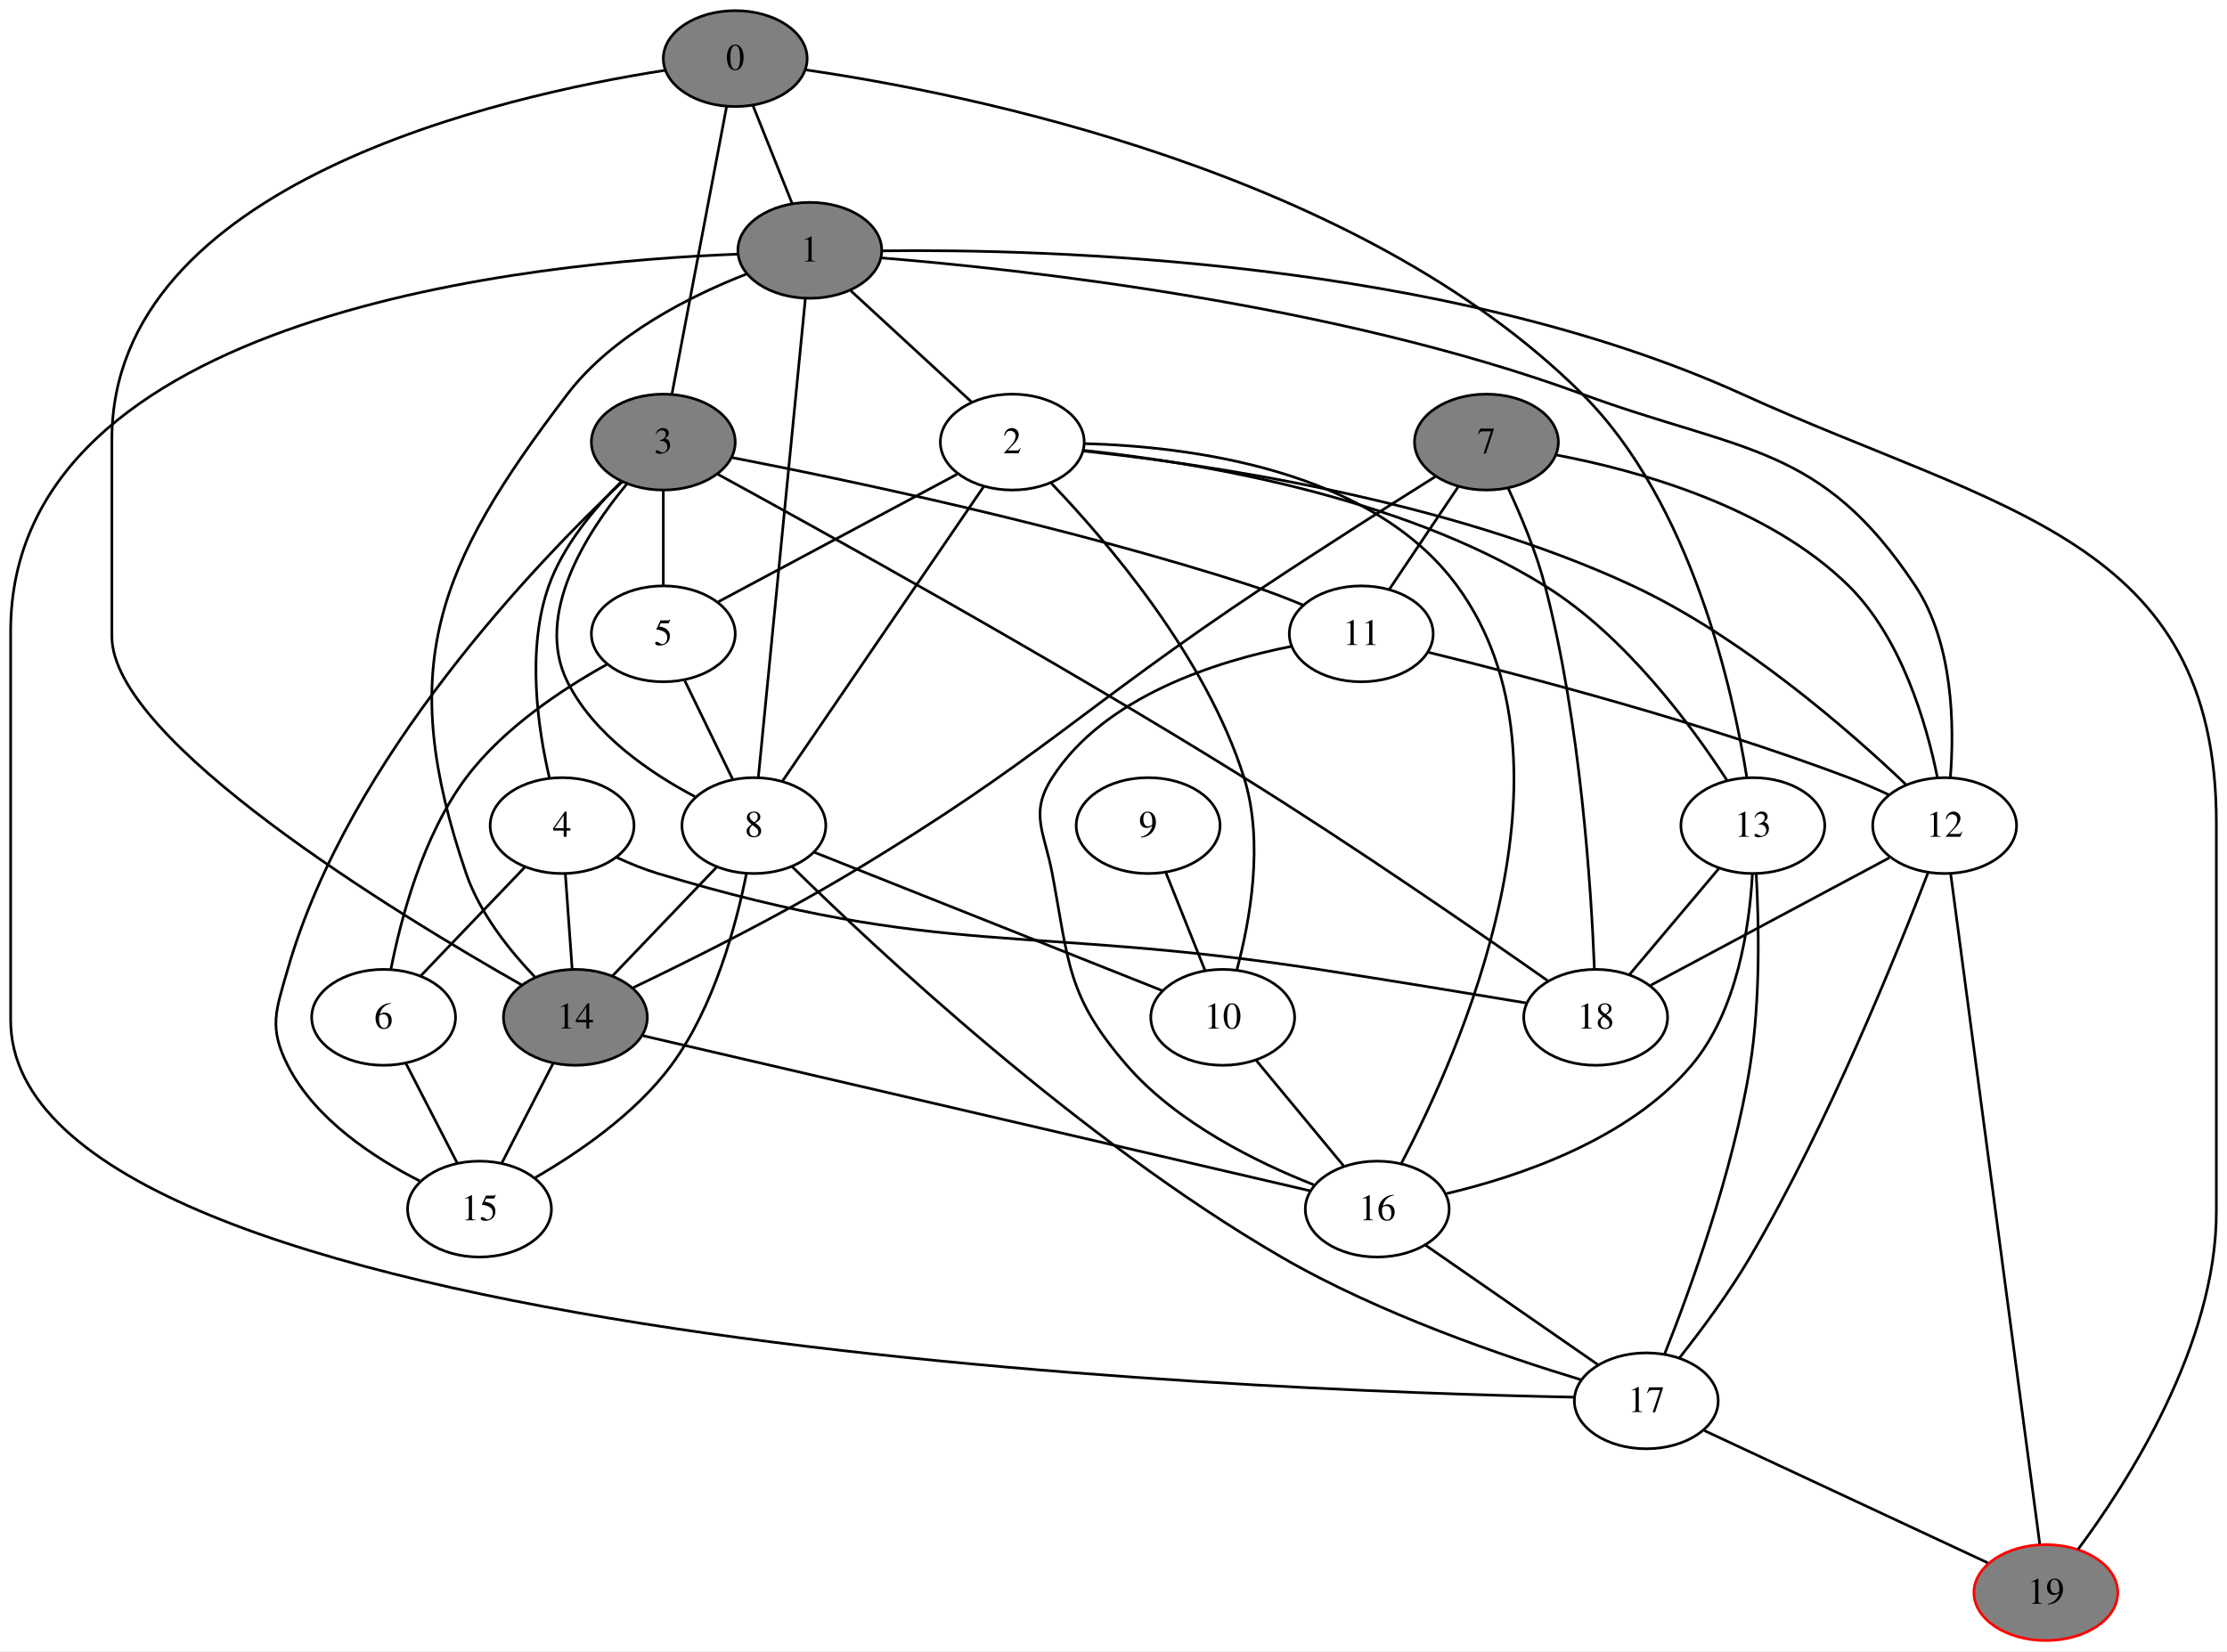
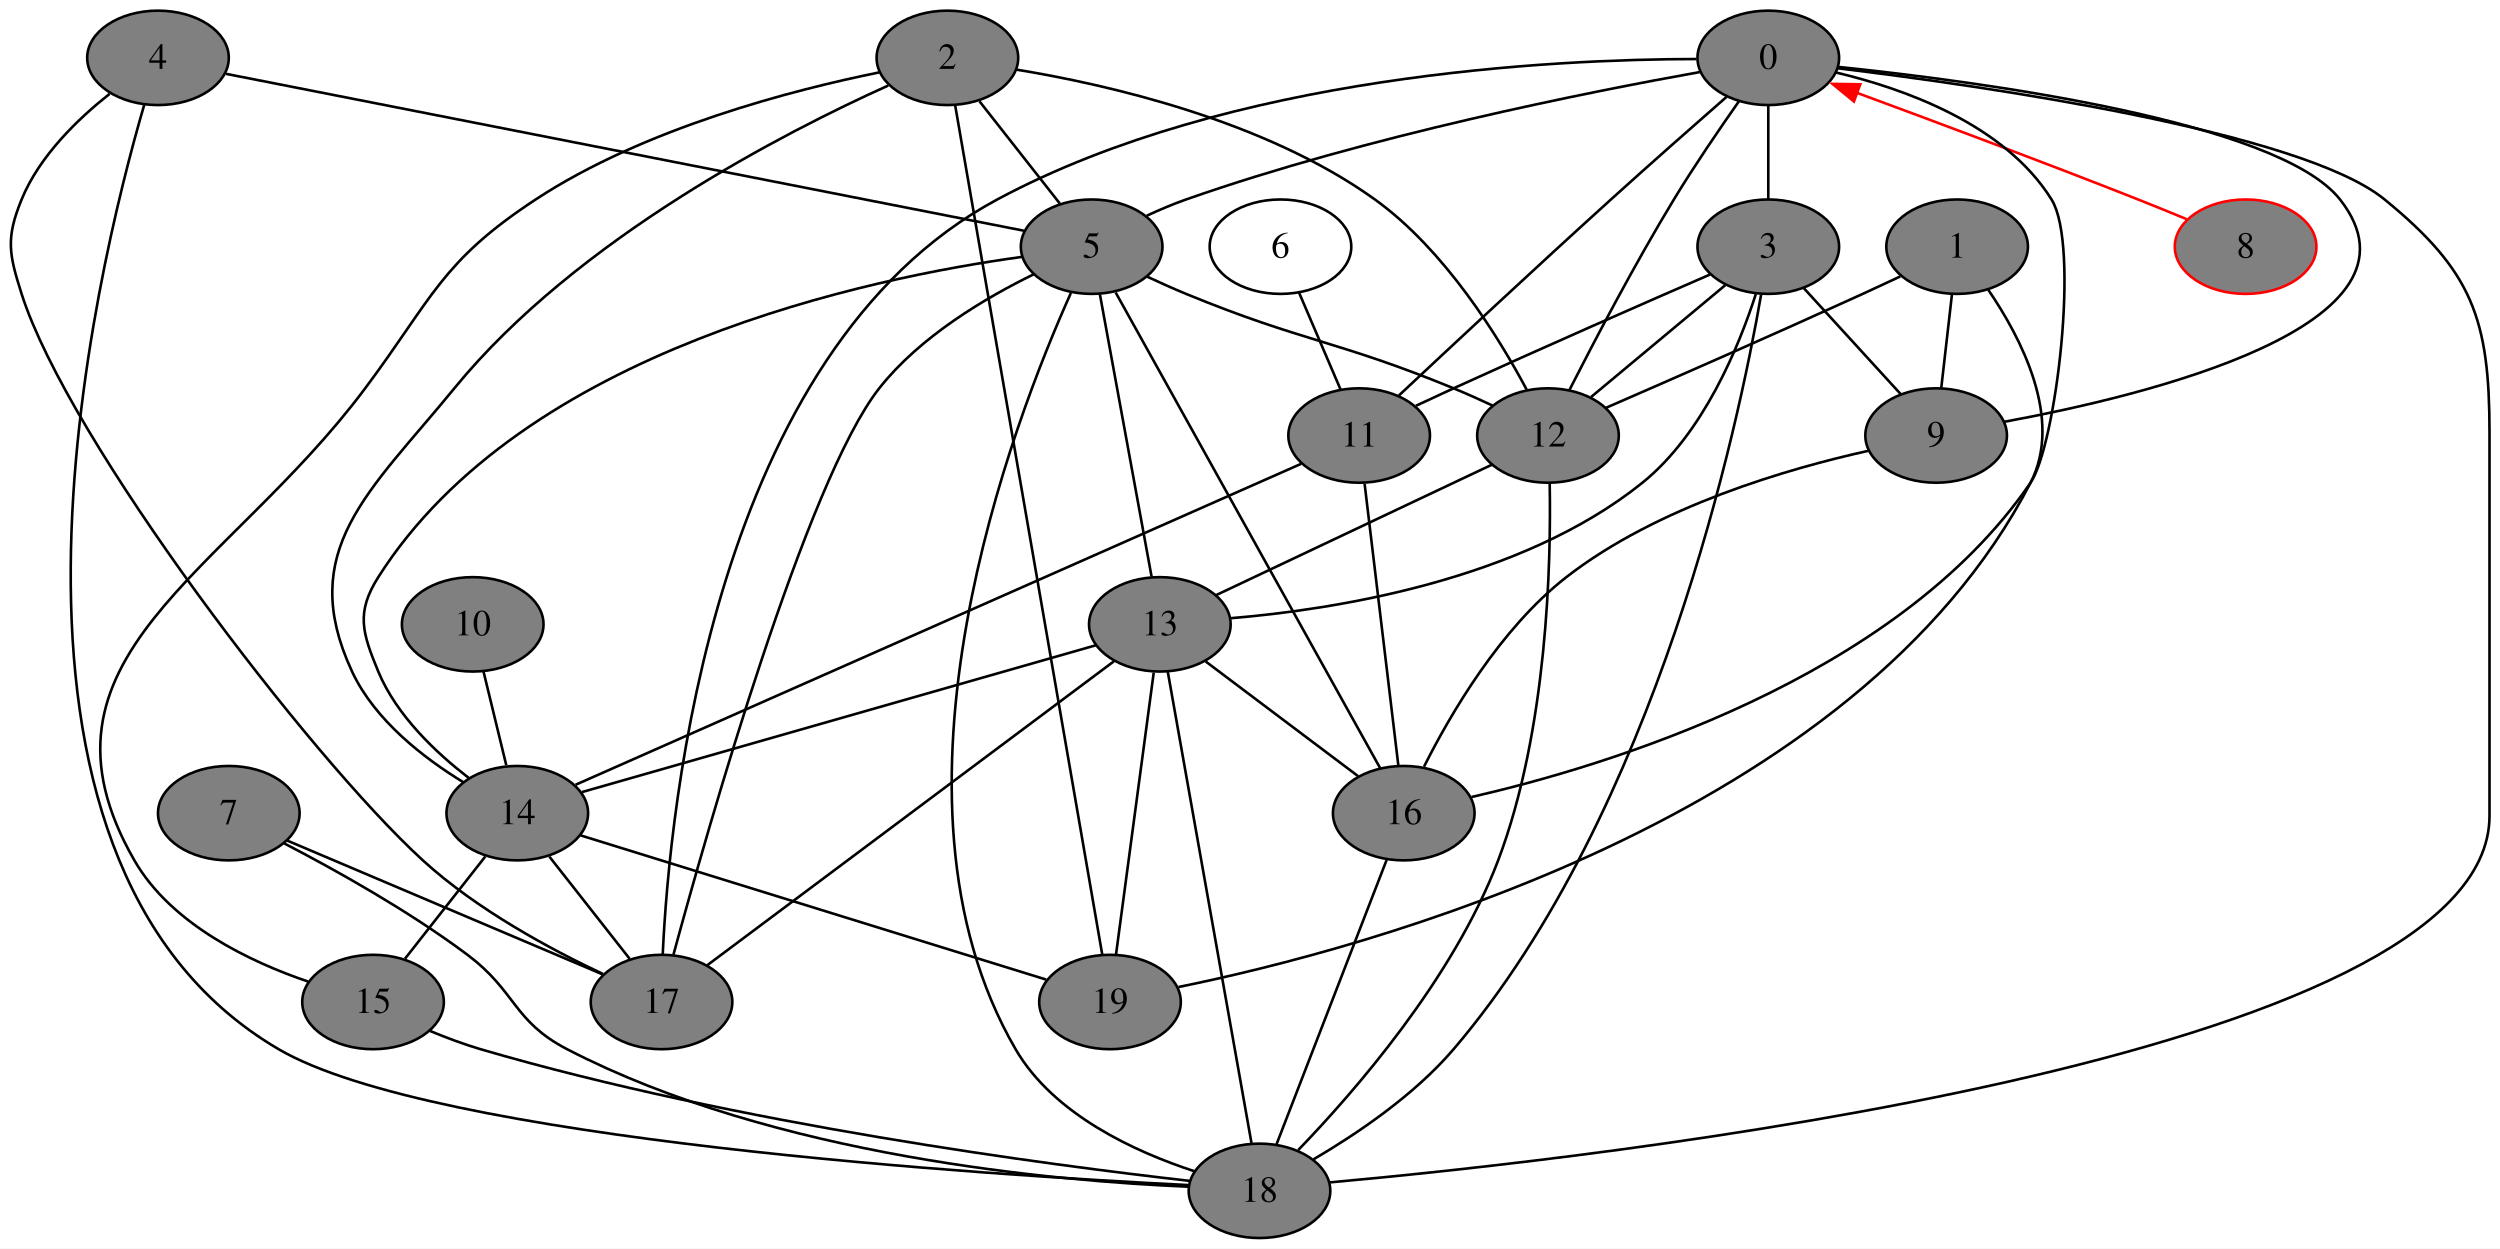
- <svg xmlns="http://www.w3.org/2000/svg" width="836pt" height="620pt" viewBox="0.00 0.00 836.00 620.00">
-   <g id="graph0" class="graph" transform="scale(1 1) rotate(0) translate(4 616)">
-     <polygon fill="white" stroke="none" points="-4,4 -4,-616 832,-616 832,4 -4,4" />
+ <svg xmlns="http://www.w3.org/2000/svg" width="953pt" height="476pt" viewBox="0.00 0.00 953.24 476.00">
+   <g id="graph0" class="graph" transform="scale(1 1) rotate(0) translate(4 472)">
+     <polygon fill="white" stroke="none" points="-4,4 -4,-472 949.24,-472 949.24,4 -4,4" />
    <g id="node1" class="node">
-       <ellipse fill="gray" stroke="black" cx="272" cy="-594" rx="27" ry="18" />
-       <text text-anchor="middle" x="272" y="-589.8" font-family="Times,serif" font-size="14.00">0</text>
+       <ellipse fill="gray" stroke="black" cx="670.24" cy="-450" rx="27" ry="18" />
+       <text text-anchor="middle" x="670.24" y="-445.8" font-family="Times,serif" font-size="14.00">0</text>
+     </g>
+     <g id="node4" class="node">
+       <ellipse fill="gray" stroke="black" cx="670.24" cy="-378" rx="27" ry="18" />
+       <text text-anchor="middle" x="670.24" y="-373.8" font-family="Times,serif" font-size="14.00">3</text>
+     </g>
+     <g id="edge1" class="edge">
+       <path fill="none" stroke="black" d="M670.24,-431.7C670.24,-420.85 670.24,-406.92 670.24,-396.1" />
+     </g>
+     <g id="node6" class="node">
+       <ellipse fill="gray" stroke="black" cx="412.24" cy="-378" rx="27" ry="18" />
+       <text text-anchor="middle" x="412.24" y="-373.8" font-family="Times,serif" font-size="14.00">5</text>
+     </g>
+     <g id="edge2" class="edge">
+       <path fill="none" stroke="black" d="M644.1,-444.58C602.08,-437.06 517.22,-420.23 448.24,-396 443.28,-394.26 438.1,-392.05 433.25,-389.81" />
+     </g>
+     <g id="node9" class="node">
+       <ellipse fill="gray" stroke="red" cx="852.24" cy="-378" rx="27" ry="18" />
+       <text text-anchor="middle" x="852.24" y="-373.8" font-family="Times,serif" font-size="14.00">8</text>
+     </g>
+     <g id="edge3" class="edge">
+       <path fill="none" stroke="red" d="M703.93,-436.7C732.58,-426.15 774.74,-410.42 811.24,-396 817.26,-393.62 823.74,-390.97 829.74,-388.49" />
+       <polygon fill="red" stroke="red" points="702.89,-433.35 694.71,-440.08 705.3,-439.92 702.89,-433.35" />
+     </g>
+     <g id="node10" class="node">
+       <ellipse fill="gray" stroke="black" cx="734.24" cy="-306" rx="27" ry="18" />
+       <text text-anchor="middle" x="734.24" y="-301.8" font-family="Times,serif" font-size="14.00">9</text>
+     </g>
+     <g id="edge4" class="edge">
+       <path fill="none" stroke="black" d="M697.07,-446.53C749.98,-441.06 864.71,-425.93 888.24,-396 926.02,-347.93 813.24,-320.98 760.19,-311.23" />
+     </g>
+     <g id="node12" class="node">
+       <ellipse fill="gray" stroke="black" cx="514.24" cy="-306" rx="27" ry="18" />
+       <text text-anchor="middle" x="514.24" y="-301.8" font-family="Times,serif" font-size="14.00">11</text>
+     </g>
+     <g id="edge5" class="edge">
+       <path fill="none" stroke="black" d="M654.36,-435.15C642.21,-424.52 625.08,-409.43 610.24,-396 581.42,-369.92 548.27,-338.97 529.43,-321.3" />
+     </g>
+     <g id="node13" class="node">
+       <ellipse fill="gray" stroke="black" cx="586.24" cy="-306" rx="27" ry="18" />
+       <text text-anchor="middle" x="586.24" y="-301.8" font-family="Times,serif" font-size="14.00">12</text>
+     </g>
+     <g id="edge6" class="edge">
+       <path fill="none" stroke="black" d="M659.1,-433.51C651.76,-423.08 642.09,-408.93 634.24,-396 619.21,-371.24 603.61,-341.42 594.42,-323.36" />
+     </g>
+     <g id="node17" class="node">
+       <ellipse fill="gray" stroke="black" cx="531.24" cy="-162" rx="27" ry="18" />
+       <text text-anchor="middle" x="531.24" y="-157.8" font-family="Times,serif" font-size="14.00">16</text>
+     </g>
+     <g id="edge7" class="edge">
+       <path fill="none" stroke="black" d="M695.99,-444.43C721.85,-438.31 760.34,-424.72 778.24,-396 789.2,-378.41 779.87,-302.08 770.24,-288 718.83,-212.82 607.58,-179.72 557.09,-168.16" />
+     </g>
+     <g id="node18" class="node">
+       <ellipse fill="gray" stroke="black" cx="248.24" cy="-90" rx="27" ry="18" />
+       <text text-anchor="middle" x="248.24" y="-85.8" font-family="Times,serif" font-size="14.00">17</text>
+     </g>
+     <g id="edge8" class="edge">
+       <path fill="none" stroke="black" d="M642.88,-449.55C588.66,-449.51 465.13,-443.7 376.24,-396 267.95,-337.89 251.26,-163.8 248.7,-108.24" />
+     </g>
+     <g id="node19" class="node">
+       <ellipse fill="gray" stroke="black" cx="476.24" cy="-18" rx="27" ry="18" />
+       <text text-anchor="middle" x="476.24" y="-13.8" font-family="Times,serif" font-size="14.00">18</text>
+     </g>
+     <g id="edge9" class="edge">
+       <path fill="none" stroke="black" d="M696.85,-446.01C751.37,-439.4 873.34,-422.07 905.24,-396 938.82,-368.56 945.24,-350.37 945.24,-307 945.24,-307 945.24,-307 945.24,-161 945.24,-67.95 602.8,-30.24 503.14,-21.23" />
    </g>
    <g id="node2" class="node">
-       <ellipse fill="gray" stroke="black" cx="300" cy="-522" rx="27" ry="18" />
-       <text text-anchor="middle" x="300" y="-517.8" font-family="Times,serif" font-size="14.00">1</text>
-     </g>
-     <g id="edge1" class="edge">
-       <path fill="none" stroke="black" d="M278.64,-576.41C283.1,-565.25 288.96,-550.6 293.41,-539.47" />
-     </g>
-     <g id="node4" class="node">
-       <ellipse fill="gray" stroke="black" cx="245" cy="-450" rx="27" ry="18" />
-       <text text-anchor="middle" x="245" y="-445.8" font-family="Times,serif" font-size="14.00">3</text>
-     </g>
-     <g id="edge2" class="edge">
-       <path fill="none" stroke="black" d="M268.74,-575.87C263.55,-548.58 253.47,-495.52 248.27,-468.19" />
+       <ellipse fill="gray" stroke="black" cx="742.24" cy="-378" rx="27" ry="18" />
+       <text text-anchor="middle" x="742.24" y="-373.8" font-family="Times,serif" font-size="14.00">1</text>
+     </g>
+     <g id="edge10" class="edge">
+       <path fill="none" stroke="black" d="M740.26,-359.7C739.02,-348.85 737.43,-334.92 736.19,-324.1" />
+     </g>
+     <g id="edge11" class="edge">
+       <path fill="none" stroke="black" d="M720.58,-366.66C715.86,-364.44 710.89,-362.13 706.24,-360 672.27,-344.48 632.57,-327.09 608.43,-316.6" />
+     </g>
+     <g id="node20" class="node">
+       <ellipse fill="gray" stroke="black" cx="419.24" cy="-90" rx="27" ry="18" />
+       <text text-anchor="middle" x="419.24" y="-85.8" font-family="Times,serif" font-size="14.00">19</text>
+     </g>
+     <g id="edge12" class="edge">
+       <path fill="none" stroke="black" d="M754.1,-361.58C766.58,-343.32 782.81,-312.32 770.24,-288 703.76,-159.33 514.87,-109.88 445.34,-95.71" />
+     </g>
+     <g id="node3" class="node">
+       <ellipse fill="gray" stroke="black" cx="357.24" cy="-450" rx="27" ry="18" />
+       <text text-anchor="middle" x="357.24" y="-445.8" font-family="Times,serif" font-size="14.00">2</text>
+     </g>
+     <g id="edge13" class="edge">
+       <path fill="none" stroke="black" d="M369.45,-433.46C378.56,-421.86 390.96,-406.08 400.07,-394.49" />
+     </g>
+     <g id="edge14" class="edge">
+       <path fill="none" stroke="black" d="M383.76,-445.48C418.01,-439.85 478.21,-426.23 520.24,-396 546.94,-376.79 567.42,-343.53 578.07,-323.57" />
+     </g>
+     <g id="node15" class="node">
+       <ellipse fill="gray" stroke="black" cx="193.24" cy="-162" rx="27" ry="18" />
+       <text text-anchor="middle" x="193.24" y="-157.8" font-family="Times,serif" font-size="14.00">14</text>
+     </g>
+     <g id="edge15" class="edge">
+       <path fill="none" stroke="black" d="M334.67,-439.44C295.82,-421.94 215.99,-381.21 169.24,-324 136.95,-284.48 108.7,-262.27 130.24,-216 138.93,-197.34 157.77,-182.9 172.6,-173.84" />
+     </g>
+     <g id="node16" class="node">
+       <ellipse fill="gray" stroke="black" cx="138.24" cy="-90" rx="27" ry="18" />
+       <text text-anchor="middle" x="138.24" y="-85.8" font-family="Times,serif" font-size="14.00">15</text>
+     </g>
+     <g id="edge16" class="edge">
+       <path fill="none" stroke="black" d="M331.27,-444.46C298.58,-437.83 241.72,-423.24 200.24,-396 164.2,-372.34 161.04,-358.54 135.24,-324 81.96,-252.65 2.86,-221.2 47.24,-144 61.36,-119.43 91.74,-105.18 113.52,-97.77" />
+     </g>
+     <g id="edge17" class="edge">
+       <path fill="none" stroke="black" d="M360.23,-431.73C370.73,-371.12 405.83,-168.44 416.28,-108.09" />
+     </g>
+     <g id="edge18" class="edge">
+       <path fill="none" stroke="black" d="M683.81,-362.15C694.67,-350.28 709.83,-333.7 720.69,-321.82" />
+     </g>
+     <g id="edge19" class="edge">
+       <path fill="none" stroke="black" d="M648.05,-367.4C623.91,-356.91 584.21,-339.52 550.24,-324 545.59,-321.87 540.62,-319.56 535.9,-317.34" />
+     </g>
+     <g id="edge20" class="edge">
+       <path fill="none" stroke="black" d="M654.04,-363.5C639.26,-351.19 617.53,-333.07 602.67,-320.69" />
    </g>
    <g id="node14" class="node">
-       <ellipse fill="none" stroke="black" cx="654" cy="-306" rx="27" ry="18" />
-       <text text-anchor="middle" x="654" y="-301.8" font-family="Times,serif" font-size="14.00">13</text>
-     </g>
-     <g id="edge3" class="edge">
-       <path fill="none" stroke="black" d="M298.48,-589.76C358.4,-581.07 505.74,-551.94 590,-468 631.13,-427.03 646.62,-356.33 651.75,-324.01" />
-     </g>
-     <g id="node15" class="node">
-       <ellipse fill="gray" stroke="black" cx="212" cy="-234" rx="27" ry="18" />
-       <text text-anchor="middle" x="212" y="-229.8" font-family="Times,serif" font-size="14.00">14</text>
-     </g>
-     <g id="edge4" class="edge">
-       <path fill="none" stroke="black" d="M245.61,-589.59C184.42,-580.07 38,-547.23 38,-451 38,-451 38,-451 38,-377 38,-337.72 145.8,-272.3 191.7,-246.23" />
-     </g>
-     <g id="node3" class="node">
-       <ellipse fill="none" stroke="black" cx="376" cy="-450" rx="27" ry="18" />
-       <text text-anchor="middle" x="376" y="-445.8" font-family="Times,serif" font-size="14.00">2</text>
-     </g>
-     <g id="edge5" class="edge">
-       <path fill="none" stroke="black" d="M315.38,-506.83C328.57,-494.69 347.46,-477.28 360.64,-465.14" />
-     </g>
-     <g id="node9" class="node">
-       <ellipse fill="none" stroke="black" cx="279" cy="-306" rx="27" ry="18" />
-       <text text-anchor="middle" x="279" y="-301.8" font-family="Times,serif" font-size="14.00">8</text>
-     </g>
-     <g id="edge6" class="edge">
-       <path fill="none" stroke="black" d="M298.32,-503.85C294.38,-463.78 284.63,-364.38 280.69,-324.23" />
-     </g>
-     <g id="node13" class="node">
-       <ellipse fill="none" stroke="black" cx="726" cy="-306" rx="27" ry="18" />
-       <text text-anchor="middle" x="726" y="-301.8" font-family="Times,serif" font-size="14.00">12</text>
-     </g>
-     <g id="edge7" class="edge">
-       <path fill="none" stroke="black" d="M326.79,-519.17C378.92,-514.94 497.03,-502.11 590,-468 650.19,-445.92 679.57,-449.43 715,-396 729.28,-374.46 729.67,-343.43 728.17,-324.28" />
-     </g>
-     <g id="edge8" class="edge">
-       <path fill="none" stroke="black" d="M276.3,-513.13C255.52,-505.03 226.06,-490.4 209,-468 159.47,-402.94 144.57,-365.37 171,-288 176.11,-273.03 187.37,-259.01 196.79,-249.15" />
-     </g>
-     <g id="node18" class="node">
-       <ellipse fill="none" stroke="black" cx="614" cy="-90" rx="27" ry="18" />
-       <text text-anchor="middle" x="614" y="-85.8" font-family="Times,serif" font-size="14.00">17</text>
-     </g>
-     <g id="edge9" class="edge">
-       <path fill="none" stroke="black" d="M272.85,-520.56C199,-517.78 0,-499.14 0,-379 0,-379 0,-379 0,-233 0,-110.73 468,-93.72 586.82,-91.37" />
-     </g>
-     <g id="node20" class="node">
-       <ellipse fill="gray" stroke="red" cx="764" cy="-18" rx="27" ry="18" />
-       <text text-anchor="middle" x="764" y="-13.8" font-family="Times,serif" font-size="14.00">19</text>
-     </g>
-     <g id="edge10" class="edge">
-       <path fill="none" stroke="black" d="M327.31,-521.81C388.17,-522.58 538.38,-518.72 650,-468 747.11,-423.87 828,-413.67 828,-307 828,-307 828,-307 828,-161 828,-110.97 794.58,-59.09 776.04,-34.17" />
-     </g>
-     <g id="node6" class="node">
-       <ellipse fill="none" stroke="black" cx="245" cy="-378" rx="27" ry="18" />
-       <text text-anchor="middle" x="245" y="-373.8" font-family="Times,serif" font-size="14.00">5</text>
-     </g>
-     <g id="edge11" class="edge">
-       <path fill="none" stroke="black" d="M355.24,-437.91C330.71,-424.8 290.15,-403.12 265.66,-390.04" />
-     </g>
-     <g id="edge12" class="edge">
-       <path fill="none" stroke="black" d="M365.25,-433.26C346.6,-405.97 308.48,-350.15 289.8,-322.81" />
+       <ellipse fill="gray" stroke="black" cx="438.24" cy="-234" rx="27" ry="18" />
+       <text text-anchor="middle" x="438.24" y="-229.8" font-family="Times,serif" font-size="14.00">13</text>
+     </g>
+     <g id="edge21" class="edge">
+       <path fill="none" stroke="black" d="M665.5,-359.96C659.02,-339.83 645.48,-306.73 622.24,-288 575.78,-250.56 504.01,-239.56 465.27,-236.34" />
+     </g>
+     <g id="edge22" class="edge">
+       <path fill="none" stroke="black" d="M667.52,-359.8C658.87,-309.9 627.81,-162.9 550.24,-72 535.16,-54.33 513,-39.48 496.86,-30.03" />
+     </g>
+     <g id="node5" class="node">
+       <ellipse fill="gray" stroke="black" cx="56.24" cy="-450" rx="27" ry="18" />
+       <text text-anchor="middle" x="56.24" y="-445.8" font-family="Times,serif" font-size="14.00">4</text>
+     </g>
+     <g id="edge23" class="edge">
+       <path fill="none" stroke="black" d="M82.13,-443.91C147.89,-430.98 320.79,-396.98 386.45,-384.07" />
+     </g>
+     <g id="edge24" class="edge">
+       <path fill="none" stroke="black" d="M37.83,-436.3C25.77,-426.79 11.02,-412.59 4.24,-396 -1.81,-381.19 -0.61,-375.25 4.24,-360 22.08,-303.95 113.84,-183.7 157.24,-144 177.88,-125.12 206.35,-109.88 225.92,-100.67" />
+     </g>
+     <g id="edge25" class="edge">
+       <path fill="none" stroke="black" d="M51.03,-432.22C32.55,-368.99 -22.38,-144.95 102.24,-72 161.38,-37.38 373.23,-23.96 449.03,-20.2" />
+     </g>
+     <g id="edge26" class="edge">
+       <path fill="none" stroke="black" d="M433.4,-366.57C438.23,-364.31 443.38,-362 448.24,-360 492.7,-341.71 505.78,-342.29 550.24,-324 555.1,-322 560.24,-319.69 565.08,-317.43" />
+     </g>
+     <g id="edge27" class="edge">
+       <path fill="none" stroke="black" d="M415.38,-359.87C420.37,-332.58 430.09,-279.52 435.09,-252.19" />
+     </g>
+     <g id="edge28" class="edge">
+       <path fill="none" stroke="black" d="M385.6,-374.1C328.6,-366.28 195.51,-339.1 140.24,-252 131.67,-238.49 134.12,-230.78 140.24,-216 147.21,-199.17 162.41,-184.9 174.75,-175.42" />
+     </g>
+     <g id="edge29" class="edge">
+       <path fill="none" stroke="black" d="M421.38,-360.56C443.58,-320.63 500.16,-218.89 522.23,-179.2" />
+     </g>
+     <g id="edge30" class="edge">
+       <path fill="none" stroke="black" d="M390.1,-367.45C371.96,-358.6 346.83,-343.81 331.24,-324 303.49,-288.74 265.73,-155.75 252.8,-108.11" />
+     </g>
+     <g id="edge31" class="edge">
+       <path fill="none" stroke="black" d="M404.33,-360.35C382.59,-311.95 327.12,-168.58 383.24,-72 397.81,-46.93 429.15,-32.74 451.42,-25.47" />
+     </g>
+     <g id="node7" class="node">
+       <ellipse fill="none" stroke="black" cx="484.24" cy="-378" rx="27" ry="18" />
+       <text text-anchor="middle" x="484.24" y="-373.8" font-family="Times,serif" font-size="14.00">6</text>
+     </g>
+     <g id="edge32" class="edge">
+       <path fill="none" stroke="black" d="M491.35,-360.41C496.13,-349.25 502.41,-334.6 507.18,-323.47" />
+     </g>
+     <g id="node8" class="node">
+       <ellipse fill="gray" stroke="black" cx="83.24" cy="-162" rx="27" ry="18" />
+       <text text-anchor="middle" x="83.24" y="-157.8" font-family="Times,serif" font-size="14.00">7</text>
+     </g>
+     <g id="edge33" class="edge">
+       <path fill="none" stroke="black" d="M105.49,-151.56C136.98,-138.2 194.23,-113.91 225.81,-100.51" />
+     </g>
+     <g id="edge34" class="edge">
+       <path fill="none" stroke="black" d="M104.33,-150.5C123.35,-140.63 151.7,-124.88 174.24,-108 192.86,-94.05 191.59,-82.71 212.24,-72 291.51,-30.91 399.45,-21.63 449.15,-19.57" />
+     </g>
+     <g id="edge35" class="edge">
+       <path fill="none" stroke="black" d="M708.27,-300.14C678.1,-293.45 628.03,-279.05 593.24,-252 567.97,-232.35 548.92,-199.55 538.97,-179.73" />
    </g>
    <g id="node11" class="node">
-       <ellipse fill="none" stroke="black" cx="455" cy="-234" rx="27" ry="18" />
-       <text text-anchor="middle" x="455" y="-229.8" font-family="Times,serif" font-size="14.00">10</text>
-     </g>
-     <g id="edge13" class="edge">
-       <path fill="none" stroke="black" d="M390.68,-434.5C411.53,-412.76 448.75,-369.41 463,-324 470.62,-299.72 465.19,-270.03 460.31,-251.82" />
-     </g>
-     <g id="edge14" class="edge">
-       <path fill="none" stroke="black" d="M402.69,-446.64C447.28,-441.91 538.9,-428.74 609,-396 650.16,-376.77 690.65,-341.26 711.5,-321.4" />
-     </g>
-     <g id="edge15" class="edge">
-       <path fill="none" stroke="black" d="M402.88,-446.88C443.22,-442.64 520.59,-430.36 576,-396 606.21,-377.27 631.21,-343.21 644.24,-323.09" />
-     </g>
-     <g id="node17" class="node">
-       <ellipse fill="none" stroke="black" cx="513" cy="-162" rx="27" ry="18" />
-       <text text-anchor="middle" x="513" y="-157.8" font-family="Times,serif" font-size="14.00">16</text>
-     </g>
-     <g id="edge16" class="edge">
-       <path fill="none" stroke="black" d="M403.19,-449.43C441.62,-448.39 510.76,-440.06 543,-396 592.26,-328.69 543.67,-220.24 522.13,-179.32" />
-     </g>
-     <g id="node5" class="node">
-       <ellipse fill="none" stroke="black" cx="207" cy="-306" rx="27" ry="18" />
-       <text text-anchor="middle" x="207" y="-301.8" font-family="Times,serif" font-size="14.00">4</text>
-     </g>
-     <g id="edge17" class="edge">
-       <path fill="none" stroke="black" d="M229.06,-434.99C219.19,-425.2 207.39,-411.19 202,-396 193.52,-372.08 197.95,-342.28 202.24,-323.95" />
-     </g>
-     <g id="edge18" class="edge">
-       <path fill="none" stroke="black" d="M245,-431.7C245,-420.85 245,-406.92 245,-396.1" />
-     </g>
-     <g id="edge19" class="edge">
-       <path fill="none" stroke="black" d="M231.27,-434.21C216.4,-416.29 196.39,-385.37 209,-360 218.91,-340.07 240.28,-325.64 256.82,-316.91" />
-     </g>
-     <g id="node12" class="node">
-       <ellipse fill="none" stroke="black" cx="507" cy="-378" rx="27" ry="18" />
-       <text text-anchor="middle" x="507" y="-373.8" font-family="Times,serif" font-size="14.00">11</text>
-     </g>
-     <g id="edge20" class="edge">
-       <path fill="none" stroke="black" d="M270.89,-444.17C312.54,-436.1 396.77,-418.5 466,-396 472.3,-393.95 479,-391.36 485.11,-388.82" />
-     </g>
-     <g id="node16" class="node">
-       <ellipse fill="none" stroke="black" cx="176" cy="-162" rx="27" ry="18" />
-       <text text-anchor="middle" x="176" y="-157.8" font-family="Times,serif" font-size="14.00">15</text>
-     </g>
-     <g id="edge21" class="edge">
-       <path fill="none" stroke="black" d="M229.62,-435.12C198.03,-405.37 126.84,-331.65 104,-252 99.59,-236.62 96.78,-230.28 104,-216 114.3,-195.64 136.51,-181.19 153.56,-172.57" />
-     </g>
-     <g id="node19" class="node">
-       <ellipse fill="none" stroke="black" cx="595" cy="-234" rx="27" ry="18" />
-       <text text-anchor="middle" x="595" y="-229.8" font-family="Times,serif" font-size="14.00">18</text>
-     </g>
-     <g id="edge22" class="edge">
-       <path fill="none" stroke="black" d="M265.43,-437.94C304.37,-416.7 391.71,-368.39 463,-324 504.53,-298.14 551.73,-265.49 576.91,-247.81" />
-     </g>
-     <g id="node7" class="node">
-       <ellipse fill="none" stroke="black" cx="140" cy="-234" rx="27" ry="18" />
-       <text text-anchor="middle" x="140" y="-229.8" font-family="Times,serif" font-size="14.00">6</text>
-     </g>
-     <g id="edge23" class="edge">
-       <path fill="none" stroke="black" d="M193.12,-290.5C181.62,-278.48 165.36,-261.49 153.86,-249.49" />
-     </g>
-     <g id="edge24" class="edge">
-       <path fill="none" stroke="black" d="M208.24,-287.7C209.01,-276.85 210.01,-262.92 210.78,-252.1" />
-     </g>
-     <g id="edge25" class="edge">
-       <path fill="none" stroke="black" d="M227.52,-294.03C232.48,-291.74 237.84,-289.56 243,-288 349.64,-255.87 380.93,-268.98 491,-252 517.58,-247.9 547.93,-242.9 568.95,-239.39" />
-     </g>
-     <g id="edge26" class="edge">
-       <path fill="none" stroke="black" d="M223.75,-366.47C207.25,-357.32 184.91,-342.6 171,-324 154.73,-302.25 146.53,-271.29 142.77,-252.2" />
-     </g>
-     <g id="edge27" class="edge">
-       <path fill="none" stroke="black" d="M253.06,-360.41C258.48,-349.25 265.59,-334.6 271,-323.47" />
-     </g>
-     <g id="edge28" class="edge">
-       <path fill="none" stroke="black" d="M148.35,-216.76C154.17,-205.46 161.89,-190.44 167.7,-179.15" />
-     </g>
-     <g id="node8" class="node">
-       <ellipse fill="gray" stroke="black" cx="554" cy="-450" rx="27" ry="18" />
-       <text text-anchor="middle" x="554" y="-445.8" font-family="Times,serif" font-size="14.00">7</text>
-     </g>
-     <g id="edge29" class="edge">
-       <path fill="none" stroke="black" d="M543.33,-433.12C535.64,-421.66 525.3,-406.26 517.62,-394.82" />
-     </g>
-     <g id="edge30" class="edge">
-       <path fill="none" stroke="black" d="M580.42,-445.12C610.6,-439.39 659.71,-425.91 690,-396 709.93,-376.33 719.2,-344.15 723.23,-324.35" />
-     </g>
-     <g id="edge31" class="edge">
-       <path fill="none" stroke="black" d="M534.75,-436.99C517.84,-426.38 492.64,-410.39 471,-396 400.78,-349.3 387.31,-331.38 315,-288 287.75,-271.65 254.9,-255.3 233.75,-245.17" />
-     </g>
-     <g id="edge32" class="edge">
-       <path fill="none" stroke="black" d="M562.15,-432.7C566.93,-422.42 572.68,-408.72 576,-396 589.37,-344.8 593.35,-281.97 594.52,-252.21" />
-     </g>
-     <g id="edge33" class="edge">
-       <path fill="none" stroke="black" d="M301.65,-295.99C335.35,-282.59 398.35,-257.53 432.16,-244.08" />
-     </g>
-     <g id="edge34" class="edge">
-       <path fill="none" stroke="black" d="M265.12,-290.5C253.62,-278.48 237.36,-261.49 225.86,-249.49" />
-     </g>
-     <g id="edge35" class="edge">
-       <path fill="none" stroke="black" d="M276.18,-287.84C272.37,-268.79 264.13,-237.85 248,-216 234.54,-197.77 213.02,-183.09 197,-173.85" />
+       <ellipse fill="gray" stroke="black" cx="176.24" cy="-234" rx="27" ry="18" />
+       <text text-anchor="middle" x="176.24" y="-229.8" font-family="Times,serif" font-size="14.00">10</text>
    </g>
    <g id="edge36" class="edge">
-       <path fill="none" stroke="black" d="M293.2,-290.73C324.18,-260.27 401.13,-188.04 477,-144 513.94,-122.56 561.19,-106.48 589.45,-97.93" />
-     </g>
-     <g id="node10" class="node">
-       <ellipse fill="none" stroke="black" cx="427" cy="-306" rx="27" ry="18" />
-       <text text-anchor="middle" x="427" y="-301.8" font-family="Times,serif" font-size="14.00">9</text>
+       <path fill="none" stroke="black" d="M180.35,-216.05C182.99,-205.21 186.39,-191.18 189.04,-180.28" />
    </g>
    <g id="edge37" class="edge">
-       <path fill="none" stroke="black" d="M433.64,-288.41C438.1,-277.25 443.96,-262.6 448.41,-251.47" />
+       <path fill="none" stroke="black" d="M492.18,-295.24C433.53,-269.3 274.28,-198.85 215.46,-172.83" />
    </g>
    <g id="edge38" class="edge">
-       <path fill="none" stroke="black" d="M467.59,-217.81C477.31,-206.07 490.72,-189.89 500.44,-178.16" />
+       <path fill="none" stroke="black" d="M516.32,-287.59C519.6,-260.19 525.93,-207.32 529.19,-180.11" />
    </g>
    <g id="edge39" class="edge">
-       <path fill="none" stroke="black" d="M532.28,-371.04C567.97,-362.31 634.93,-344.83 690,-324 694.91,-322.14 700.08,-319.89 704.92,-317.64" />
+       <path fill="none" stroke="black" d="M564.72,-294.82C536.66,-281.55 487.86,-258.47 459.79,-245.19" />
    </g>
    <g id="edge40" class="edge">
-       <path fill="none" stroke="black" d="M480.68,-373.27C452.97,-367.79 410.69,-354.64 391,-324 382.35,-310.54 388.05,-303.73 391,-288 397.33,-254.25 396.51,-241.95 419,-216 437.9,-194.2 468.07,-179.45 489.12,-171.15" />
+       <path fill="none" stroke="black" d="M586.89,-287.91C587.46,-257.79 586.09,-193.74 567.24,-144 550.12,-98.82 512.08,-55.38 491.01,-33.56" />
    </g>
    <g id="edge41" class="edge">
-       <path fill="none" stroke="black" d="M719.82,-288.45C708.41,-258.63 682.48,-194.31 653,-144 645.15,-130.6 634.63,-116.47 626.5,-106.18" />
+       <path fill="none" stroke="black" d="M413.85,-226.03C367.01,-212.65 264.94,-183.49 217.89,-170.04" />
    </g>
    <g id="edge42" class="edge">
-       <path fill="none" stroke="black" d="M705.24,-293.91C680.71,-280.8 640.15,-259.12 615.66,-246.04" />
+       <path fill="none" stroke="black" d="M455.73,-219.83C472.36,-207.32 497.22,-188.6 513.83,-176.11" />
    </g>
    <g id="edge43" class="edge">
-       <path fill="none" stroke="black" d="M728.26,-287.97C735.01,-237.22 754.91,-87.41 761.7,-36.31" />
+       <path fill="none" stroke="black" d="M420.71,-219.9C384.51,-192.84 301.89,-131.1 265.73,-104.07" />
    </g>
    <g id="edge44" class="edge">
-       <path fill="none" stroke="black" d="M653.82,-287.59C652.74,-268.04 648.19,-236.37 631,-216 607.4,-188.02 566.01,-174.18 539.06,-167.82" />
+       <path fill="none" stroke="black" d="M441.28,-215.85C448.4,-175.78 466.05,-76.38 473.18,-36.23" />
    </g>
    <g id="edge45" class="edge">
-       <path fill="none" stroke="black" d="M655.28,-287.81C656.27,-269.8 656.91,-240.73 653,-216 646.68,-176.03 630.29,-131.21 620.9,-107.61" />
+       <path fill="none" stroke="black" d="M435.91,-215.59C432.24,-188.19 425.17,-135.32 421.53,-108.11" />
    </g>
    <g id="edge46" class="edge">
-       <path fill="none" stroke="black" d="M641.2,-289.81C631.3,-278.07 617.67,-261.89 607.78,-250.16" />
+       <path fill="none" stroke="black" d="M181.03,-145.46C171.92,-133.86 159.52,-118.08 150.41,-106.49" />
    </g>
    <g id="edge47" class="edge">
-       <path fill="none" stroke="black" d="M203.65,-216.76C197.83,-205.46 190.11,-190.44 184.3,-179.15" />
+       <path fill="none" stroke="black" d="M205.45,-145.46C214.56,-133.86 226.96,-118.08 236.07,-106.49" />
    </g>
    <g id="edge48" class="edge">
-       <path fill="none" stroke="black" d="M237.4,-227.09C294.24,-213.87 431.1,-182.05 487.77,-168.87" />
+       <path fill="none" stroke="black" d="M217.43,-153.51C260.81,-140.07 351.38,-112.02 394.89,-98.54" />
    </g>
    <g id="edge49" class="edge">
-       <path fill="none" stroke="black" d="M531.06,-148.49C549.33,-135.82 577.42,-116.35 595.76,-103.64" />
+       <path fill="none" stroke="black" d="M160.05,-78.93C166.17,-76.39 172.88,-73.86 179.24,-72 276.76,-43.45 397.04,-27.73 449.58,-21.8" />
    </g>
    <g id="edge50" class="edge">
-       <path fill="none" stroke="black" d="M635.81,-78.82C664.25,-65.55 713.71,-42.47 742.16,-29.19" />
+       <path fill="none" stroke="black" d="M524.71,-144.15C514.13,-116.82 493.34,-63.14 482.76,-35.82" />
    </g>
  </g>
</svg>
